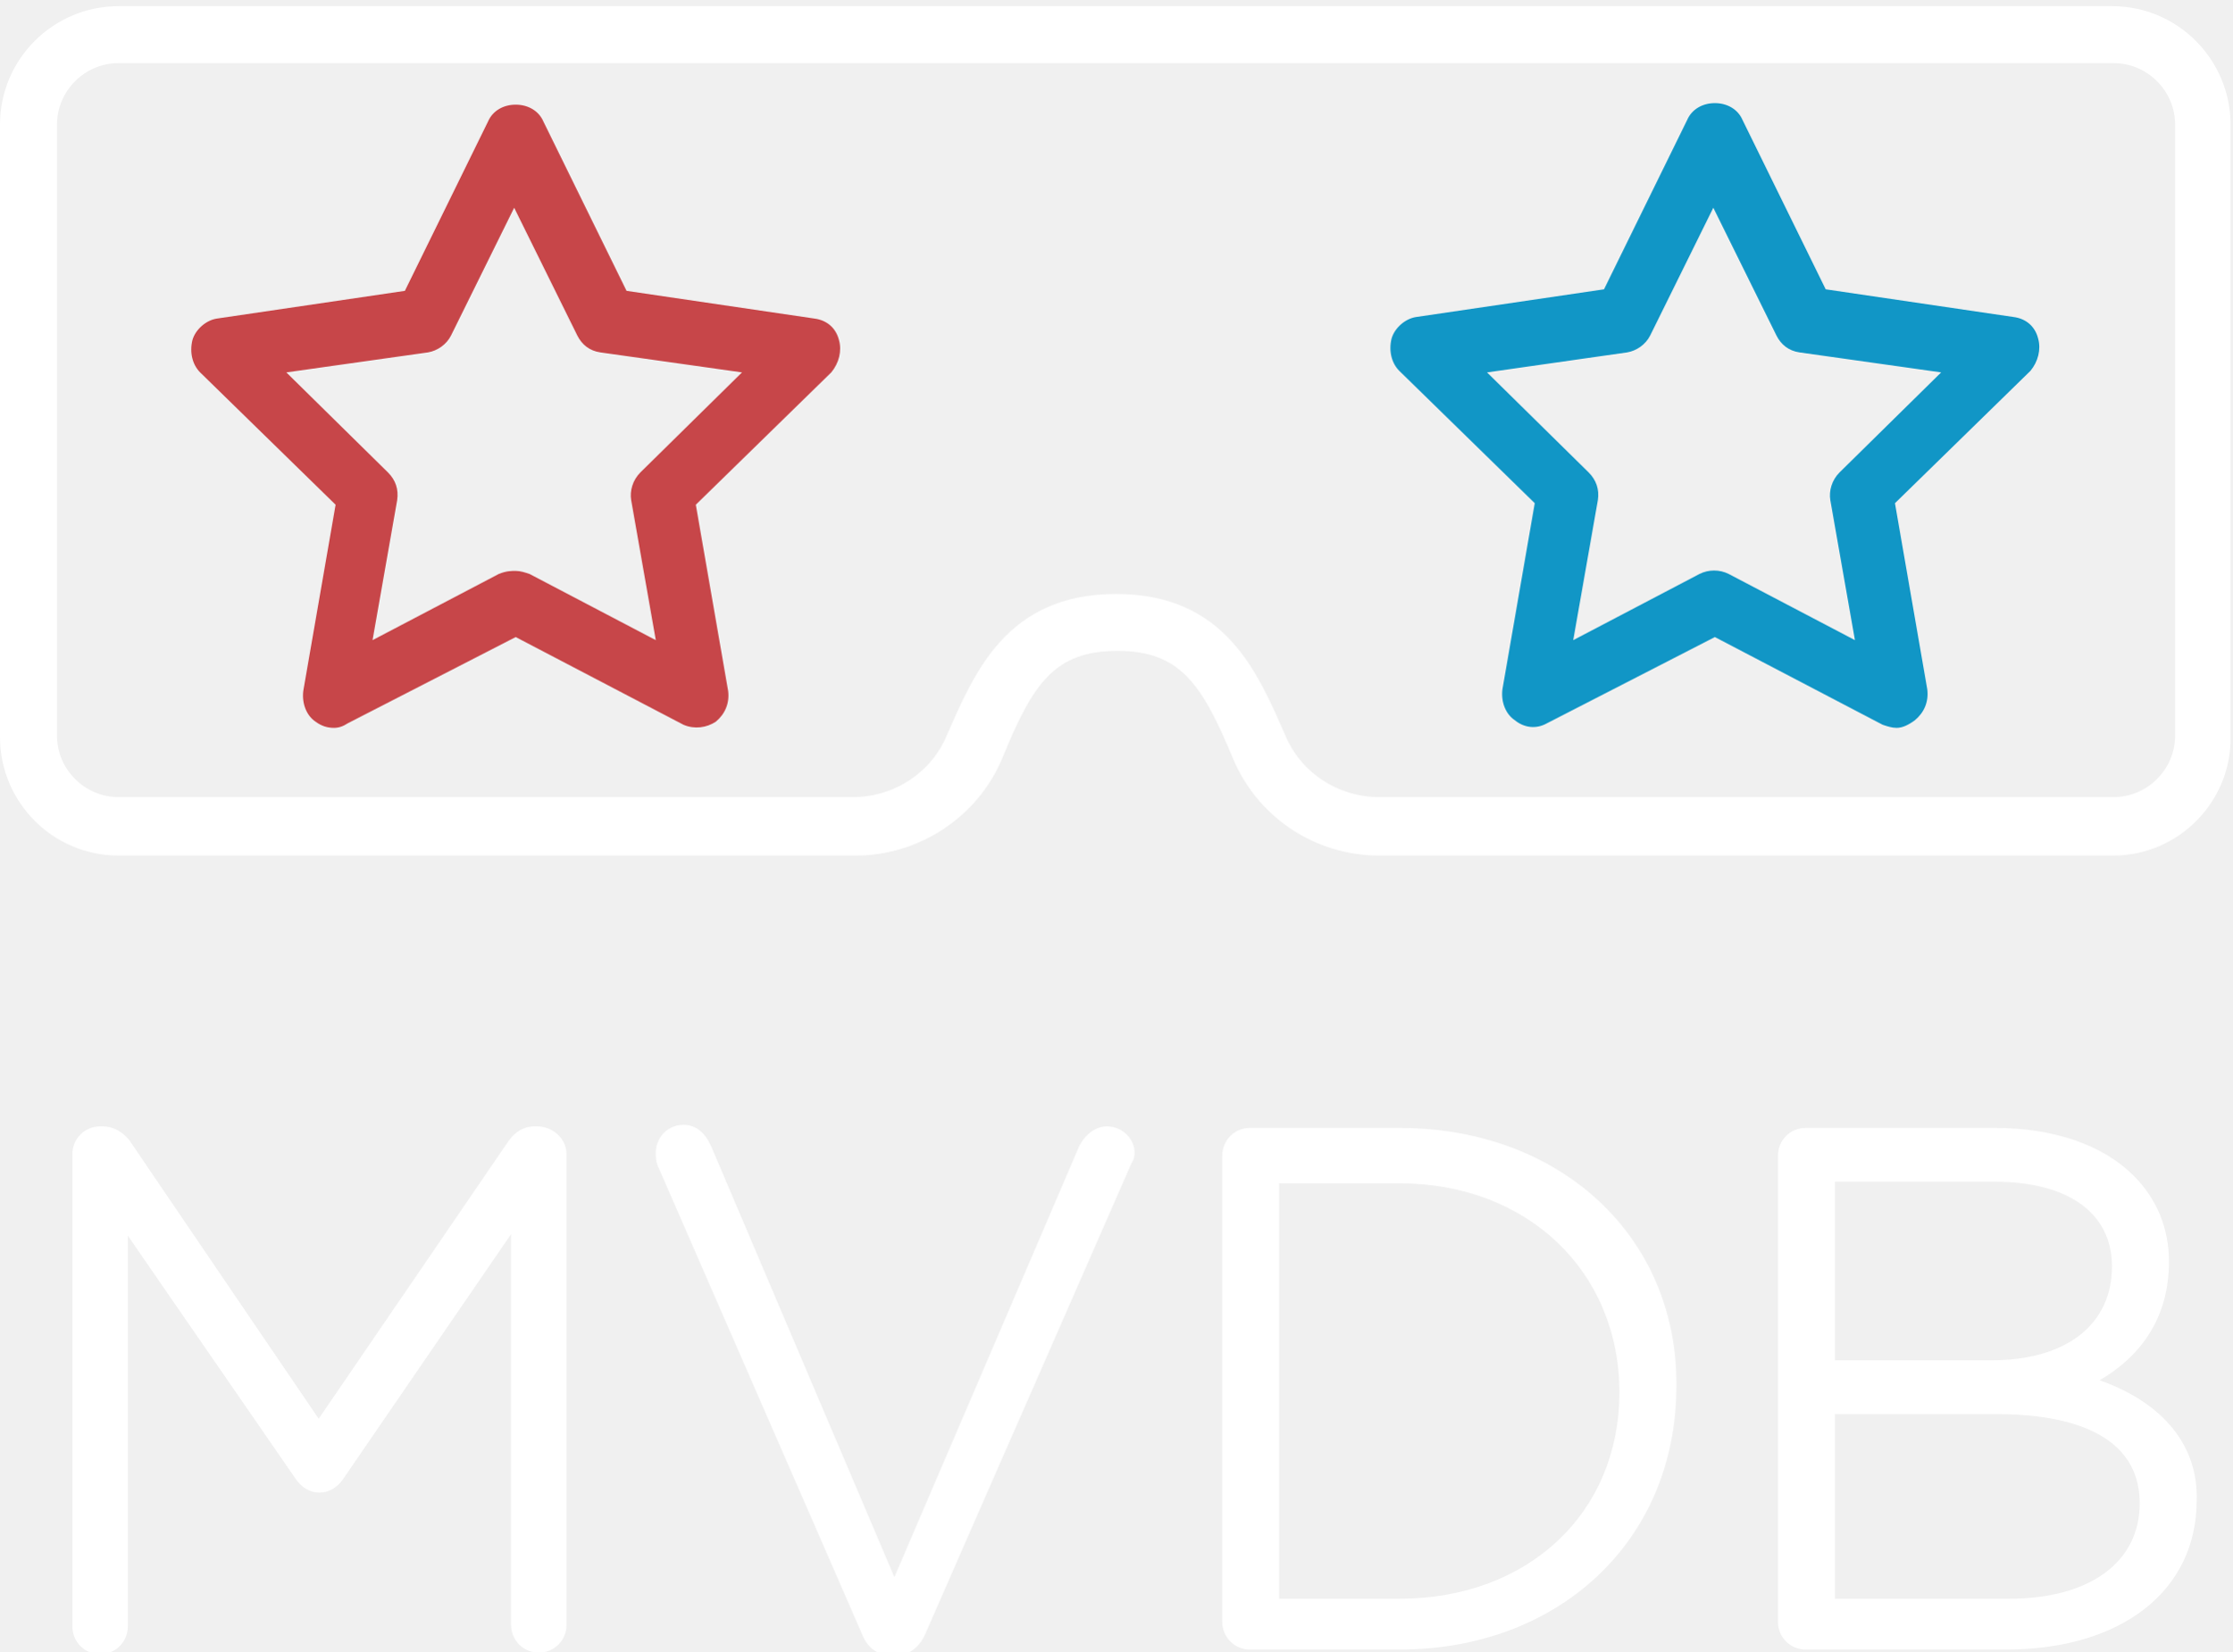
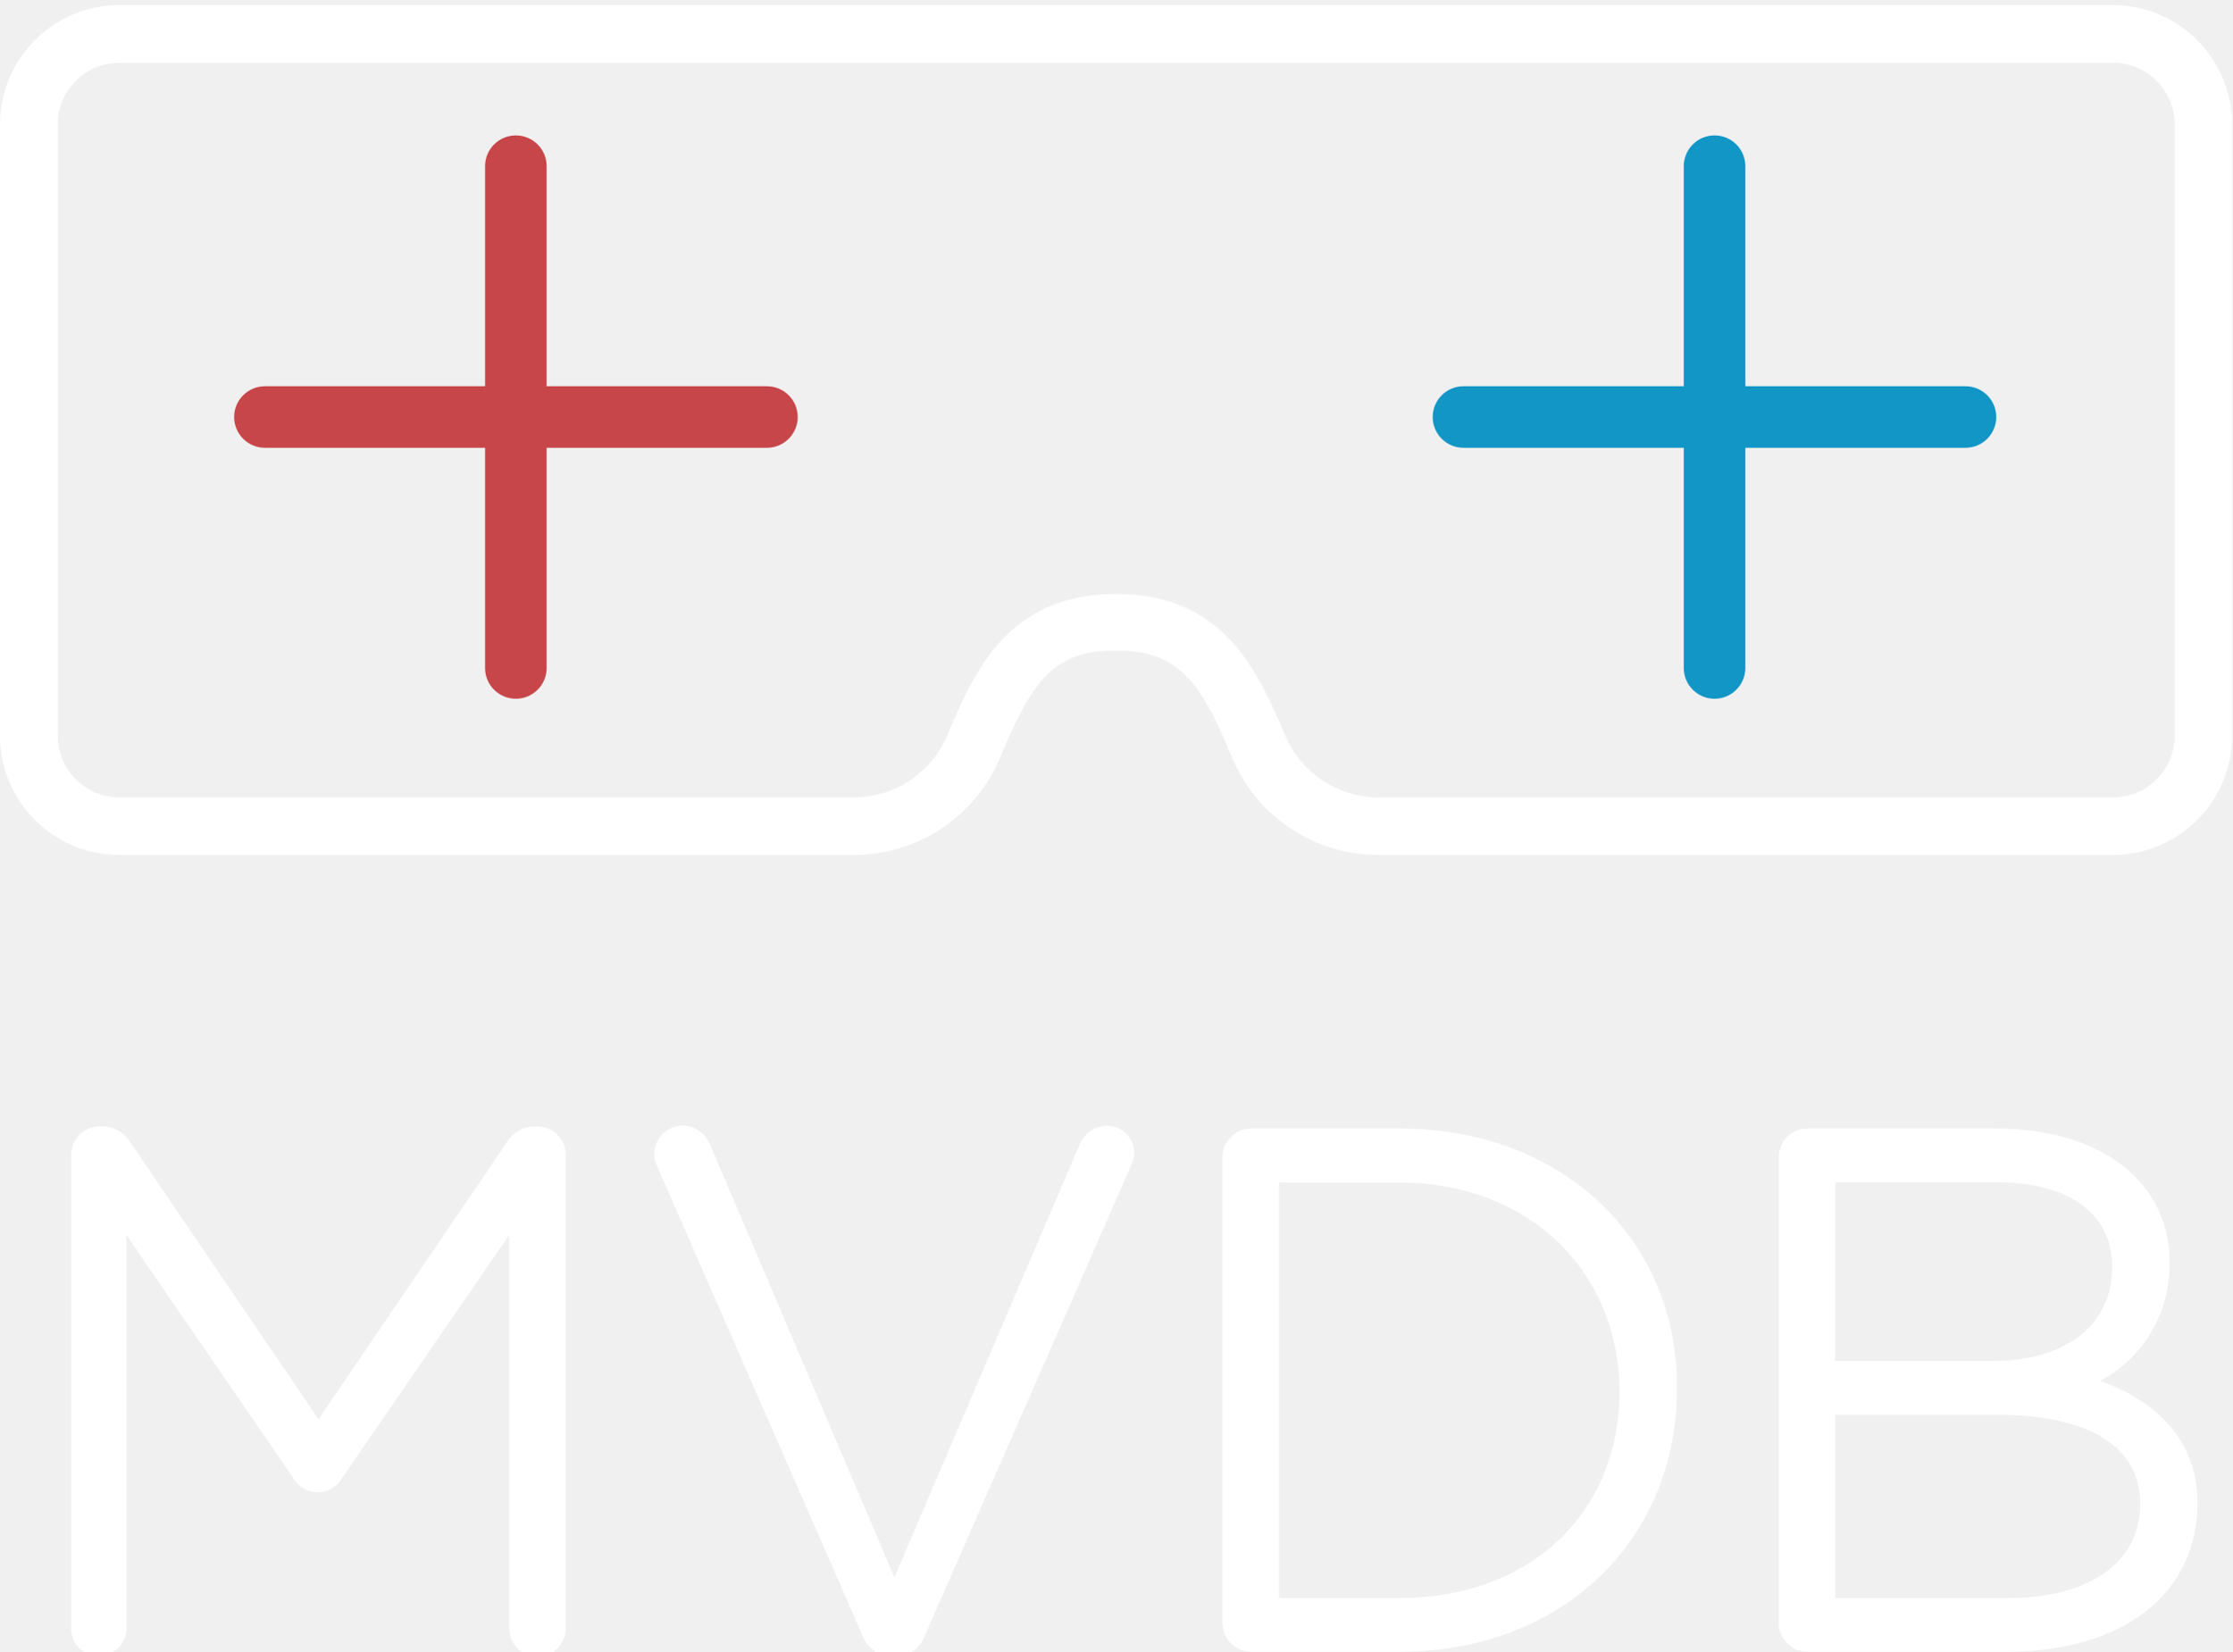
- <svg xmlns="http://www.w3.org/2000/svg" version="1.1" id="Layer_1" x="0px" y="0px" viewBox="0 0 145 107.3" style="enable-background:new 0 0 145 107.3;" xml:space="preserve">
-   <style type="text/css">
- 	.st0{fill:#FFFFFF;}
- 	.st1{fill:#C74649;}
- 	.st2{fill:#1196C6;}
- </style>
-   <g>
-     <g>
-       <g>
-         <path class="st0" d="M137.3,55.6H89.6c-4.2,0-7.9-2.5-9.5-6.3c-2-4.8-3.4-7-7.5-7s-5.5,2.1-7.5,7c-1.6,3.8-5.4,6.3-9.5,6.3H7.7     c-4.3,0-7.7-3.5-7.7-7.7V8.1c0-4.3,3.5-7.7,7.7-7.7h129.5c4.3,0,7.7,3.5,7.7,7.7v39.7C145,52.1,141.5,55.6,137.3,55.6z      M72.5,38.6c7.1,0,9.2,5.1,11,9.2c1,2.4,3.4,4,6.1,4h47.7c2.2,0,4-1.8,4-4V8.1c0-2.2-1.8-4-4-4H7.7c-2.2,0-4,1.8-4,4v39.7     c0,2.2,1.8,4,4,4h47.7c2.7,0,5.1-1.6,6.1-4C63.3,43.7,65.4,38.6,72.5,38.6z" />
-       </g>
-       <g>
-         <path class="st0" d="M34.9,73.2h-0.2c-0.7,0-1.3,0.4-1.7,1L20.7,92.2L8.4,74.1c-0.5-0.6-1.1-0.9-1.7-0.9H6.5     c-1,0-1.8,0.8-1.8,1.8v30.7c0,1,0.8,1.8,1.8,1.8c1,0,1.8-0.8,1.8-1.8V80.3l10.9,15.8c0.8,1.2,2.3,1.2,3.1,0l10.9-15.9v25.4     c0,1,0.8,1.8,1.8,1.8c1,0,1.8-0.8,1.8-1.8V75C36.8,74,35.9,73.2,34.9,73.2z" />
-         <path class="st0" d="M71.9,73.2c-0.7,0-1.4,0.5-1.8,1.3l-12,28l-11.9-28c-0.4-0.9-1-1.4-1.8-1.4c-1.1,0-1.8,0.9-1.8,1.8     c0,0.3,0,0.5,0.1,0.8L56,106.2c0.4,1,1.1,1.4,2.1,1.4c0.9,0,1.6-0.5,2-1.4l13.4-30.6c0.2-0.3,0.2-0.5,0.2-0.7     C73.7,74,72.9,73.2,71.9,73.2z" />
-         <path class="st0" d="M90.9,73.3h-9.7c-1,0-1.8,0.8-1.8,1.8v30.3c0,1,0.8,1.8,1.8,1.8h9.7c10.4,0,18-7.1,18-17.1     C109,80.4,101.4,73.3,90.9,73.3z M90.9,103.9h-7.8v-27h7.8c8.3,0,14.3,5.7,14.3,13.6C105.2,98.3,99.3,103.9,90.9,103.9z" />
-         <path class="st0" d="M136.4,89.7c2.9-1.7,4.5-4.3,4.5-7.7c0-2.2-0.8-4.1-2.3-5.6c-2-2-5.2-3.1-9-3.1h-12.3c-1,0-1.8,0.8-1.8,1.8     v30.3c0,1,0.8,1.8,1.8,1.8h13c7.5,0,12.4-3.8,12.4-9.7C142.8,94,140.6,91.2,136.4,89.7z M130.5,103.9h-11.3V91.9h10.5     c3.5,0,9.3,0.7,9.3,5.8C139,101.5,135.8,103.9,130.5,103.9z M119.2,88.5V76.8h10.4c4.7,0,7.6,2,7.6,5.5c0,3.8-3,6.1-7.8,6.1     H119.2z" />
-       </g>
-     </g>
-     <g>
-       <g>
-         <path class="st1" d="M21.7,47.3c-0.4,0-0.8-0.1-1.2-0.4c-0.6-0.4-0.9-1.2-0.8-2l2.1-12.1L13,24.2c-0.5-0.5-0.7-1.3-0.5-2.1     c0.2-0.7,0.9-1.3,1.6-1.4l12.2-1.8l5.4-11c0.3-0.7,1-1.1,1.8-1.1s1.5,0.4,1.8,1.1l5.4,11l12.2,1.8c0.8,0.1,1.4,0.6,1.6,1.4     c0.2,0.7,0,1.5-0.5,2.1l-8.8,8.6l2.1,12.1c0.1,0.8-0.2,1.5-0.8,2c-0.6,0.4-1.4,0.5-2.1,0.2l-10.9-5.7L22.6,47     C22.3,47.2,22,47.3,21.7,47.3z M33.5,37.1c0.3,0,0.6,0.1,0.9,0.2l8.2,4.3l-1.6-9.1c-0.1-0.6,0.1-1.3,0.6-1.8l6.6-6.5l-9.2-1.3     c-0.7-0.1-1.2-0.5-1.5-1.1l-4.1-8.3l-4.1,8.3c-0.3,0.6-0.9,1-1.5,1.1l-9.2,1.3l6.6,6.5c0.5,0.5,0.7,1.1,0.6,1.8l-1.6,9.1l8.2-4.3     C32.9,37.1,33.2,37.1,33.5,37.1z" />
-       </g>
-       <g>
-         <path class="st2" d="M123.2,47.3c-0.3,0-0.6-0.1-0.9-0.2l-10.9-5.7L100.5,47c-0.7,0.4-1.5,0.3-2.1-0.2c-0.6-0.4-0.9-1.2-0.8-2     l2.1-12.1l-8.8-8.6c-0.5-0.5-0.7-1.3-0.5-2.1c0.2-0.7,0.9-1.3,1.6-1.4l12.2-1.8l5.4-11c0.3-0.7,1-1.1,1.8-1.1s1.5,0.4,1.8,1.1     l5.4,11l12.2,1.8c0.8,0.1,1.4,0.6,1.6,1.4c0.2,0.7,0,1.5-0.5,2.1l-8.8,8.6l2.1,12.1c0.1,0.8-0.2,1.5-0.8,2     C124,47.1,123.6,47.3,123.2,47.3z M96.6,24.2l6.6,6.5c0.5,0.5,0.7,1.1,0.6,1.8l-1.6,9.1l8.2-4.3c0.6-0.3,1.3-0.3,1.9,0l8.2,4.3     l-1.6-9.1c-0.1-0.6,0.1-1.3,0.6-1.8l6.6-6.5l-9.2-1.3c-0.7-0.1-1.2-0.5-1.5-1.1l-4.1-8.3l-4.1,8.3c-0.3,0.6-0.9,1-1.5,1.1     L96.6,24.2z" />
-       </g>
-     </g>
-   </g>
+ <svg xmlns="http://www.w3.org/2000/svg" id="Layer_1" data-name="Layer 1" viewBox="0 0 145 107.3">
+   <defs>
+     <style>.cls-1{fill:#fff;}.cls-2{fill:#c74649;}.cls-3{fill:#1196c6;}</style>
+   </defs>
+   <path class="cls-1" d="M137.25,55.56H89.58a10.3,10.3,0,0,1-9.53-6.29c-2-4.83-3.38-7-7.55-7s-5.5,2.12-7.55,7a10.3,10.3,0,0,1-9.53,6.29H7.75A7.75,7.75,0,0,1,0,47.82V8.08A7.76,7.76,0,0,1,7.75.33h129.5A7.76,7.76,0,0,1,145,8.08V47.82A7.75,7.75,0,0,1,137.25,55.56ZM72.5,38.6c7.07,0,9.24,5.11,11,9.22a6.59,6.59,0,0,0,6.1,4h47.67a4,4,0,0,0,4-4V8.08a4,4,0,0,0-4-4H7.75a4,4,0,0,0-4,4V47.82a4,4,0,0,0,4,4H55.42a6.59,6.59,0,0,0,6.1-4C63.26,43.71,65.43,38.6,72.5,38.6Z" />
+   <path class="cls-1" d="M34.91,73.2h-.23a2.08,2.08,0,0,0-1.73,1L20.69,92.23,8.4,74.14a2.11,2.11,0,0,0-1.7-.94H6.46A1.87,1.87,0,0,0,4.62,75v30.69a1.8,1.8,0,1,0,3.59,0V80.26L19.09,96.11a1.8,1.8,0,0,0,3.09,0l10.9-15.86v25.43a1.84,1.84,0,1,0,3.67,0V75A1.86,1.86,0,0,0,34.91,73.2Z" />
+   <path class="cls-1" d="M71.89,73.15a2,2,0,0,0-1.79,1.31l-12,28.05-11.92-28a2,2,0,0,0-1.84-1.37,1.87,1.87,0,0,0-1.84,1.79,1.45,1.45,0,0,0,.15.77L56,106.22a2.14,2.14,0,0,0,2.11,1.45,2.1,2.1,0,0,0,2-1.45L73.52,75.64a1.4,1.4,0,0,0,.16-.74A1.79,1.79,0,0,0,71.89,73.15Z" />
+   <path class="cls-1" d="M90.94,73.34H81.25a1.87,1.87,0,0,0-1.84,1.84V105.5a1.87,1.87,0,0,0,1.84,1.84h9.69c10.45,0,18-7.15,18-17.1C109,80.45,101.39,73.34,90.94,73.34Zm0,30.51H83.09v-27h7.85c8.26,0,14.26,5.68,14.26,13.6S99.34,103.85,90.94,103.85Z" />
+   <path class="cls-1" d="M136.43,89.74a8.49,8.49,0,0,0,4.5-7.73,7.63,7.63,0,0,0-2.28-5.59c-2-2-5.17-3.08-9-3.08H117.38a1.86,1.86,0,0,0-1.83,1.84V105.5a1.86,1.86,0,0,0,1.83,1.84h13c7.52,0,12.37-3.75,12.37-9.65C142.76,94,140.58,91.24,136.43,89.74Zm-5.94,14.11H119.22V91.94h10.47c3.49,0,9.35.75,9.35,5.84C139,101.52,135.76,103.85,130.49,103.85Zm-11.27-15.4V76.83h10.42c4.74,0,7.57,2,7.57,5.51,0,3.77-3,6.11-7.8,6.11Z" />
+   <path class="cls-2" d="M49.82,25.1H35.51V10.8a2,2,0,1,0-4,0V25.1H17.21a2,2,0,0,0,0,4h14.3V43.41a2,2,0,0,0,4,0V29.1H49.82a2,2,0,0,0,0-4Z" />
+   <path class="cls-3" d="M127.68,25.1h-14.3V10.8a2,2,0,1,0-4,0V25.1H95.07a2,2,0,0,0,0,4h14.31V43.41a2,2,0,0,0,4,0V29.1h14.3a2,2,0,0,0,0-4Z" />
</svg>
